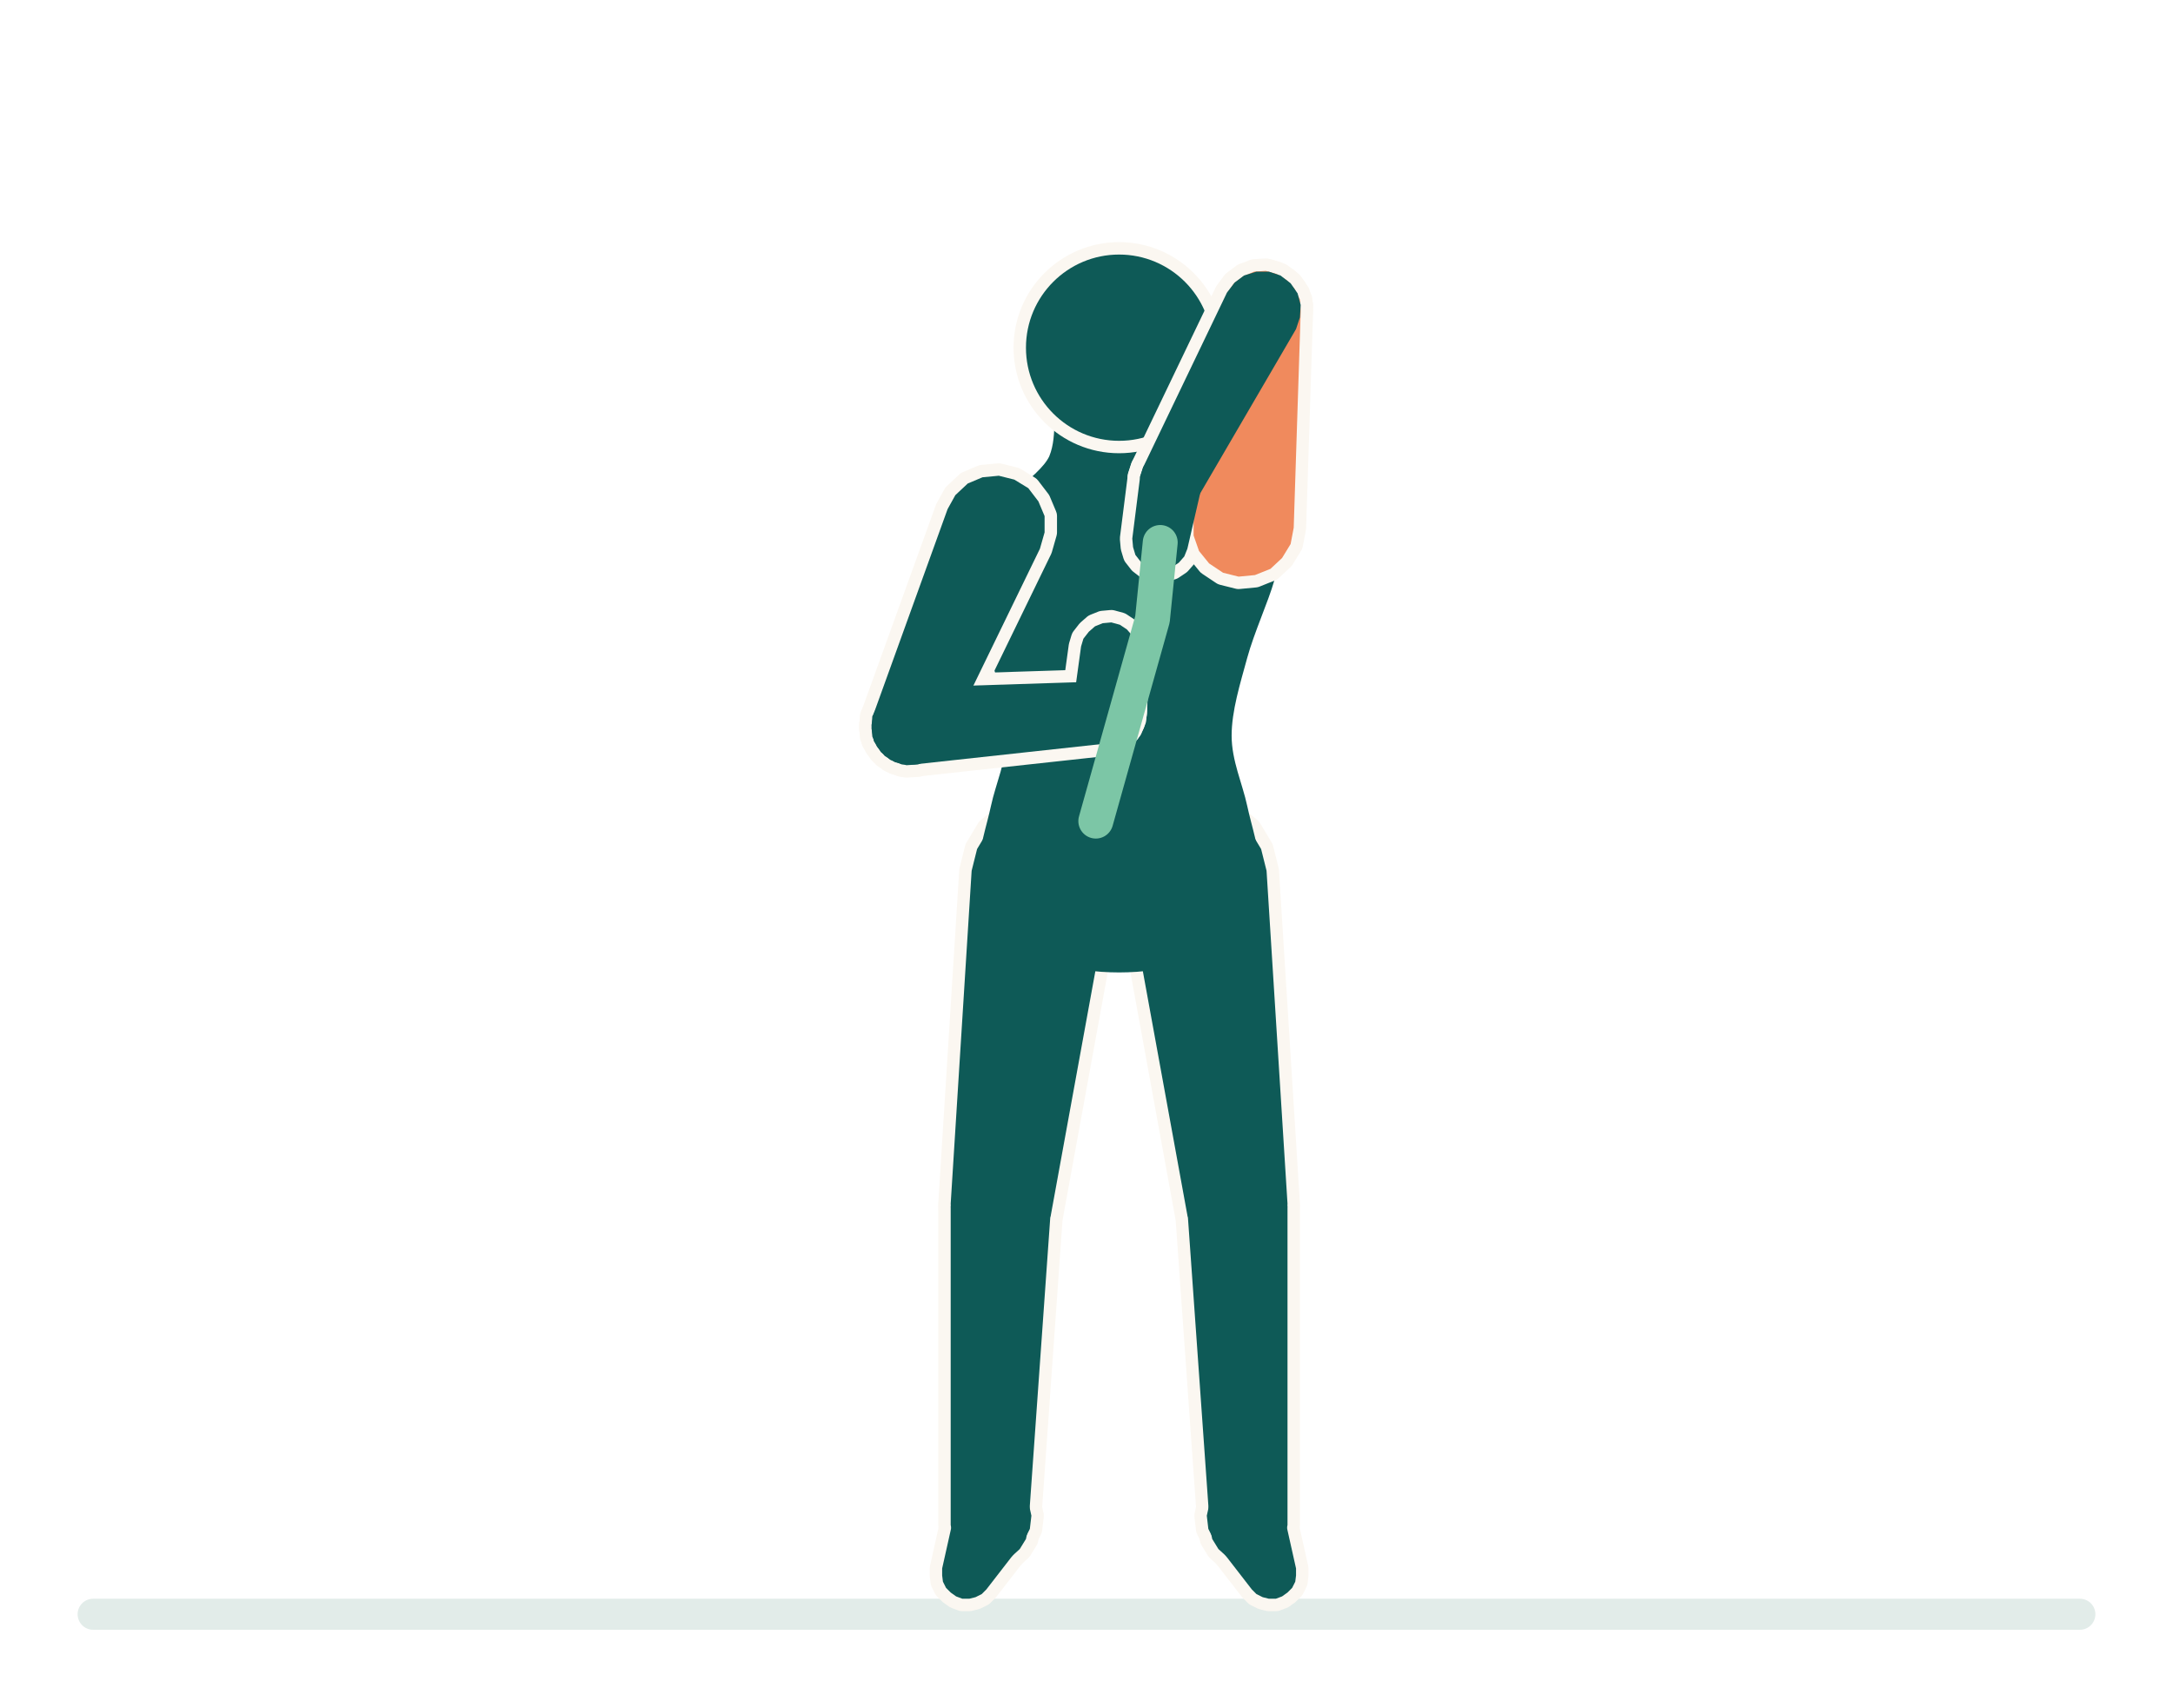
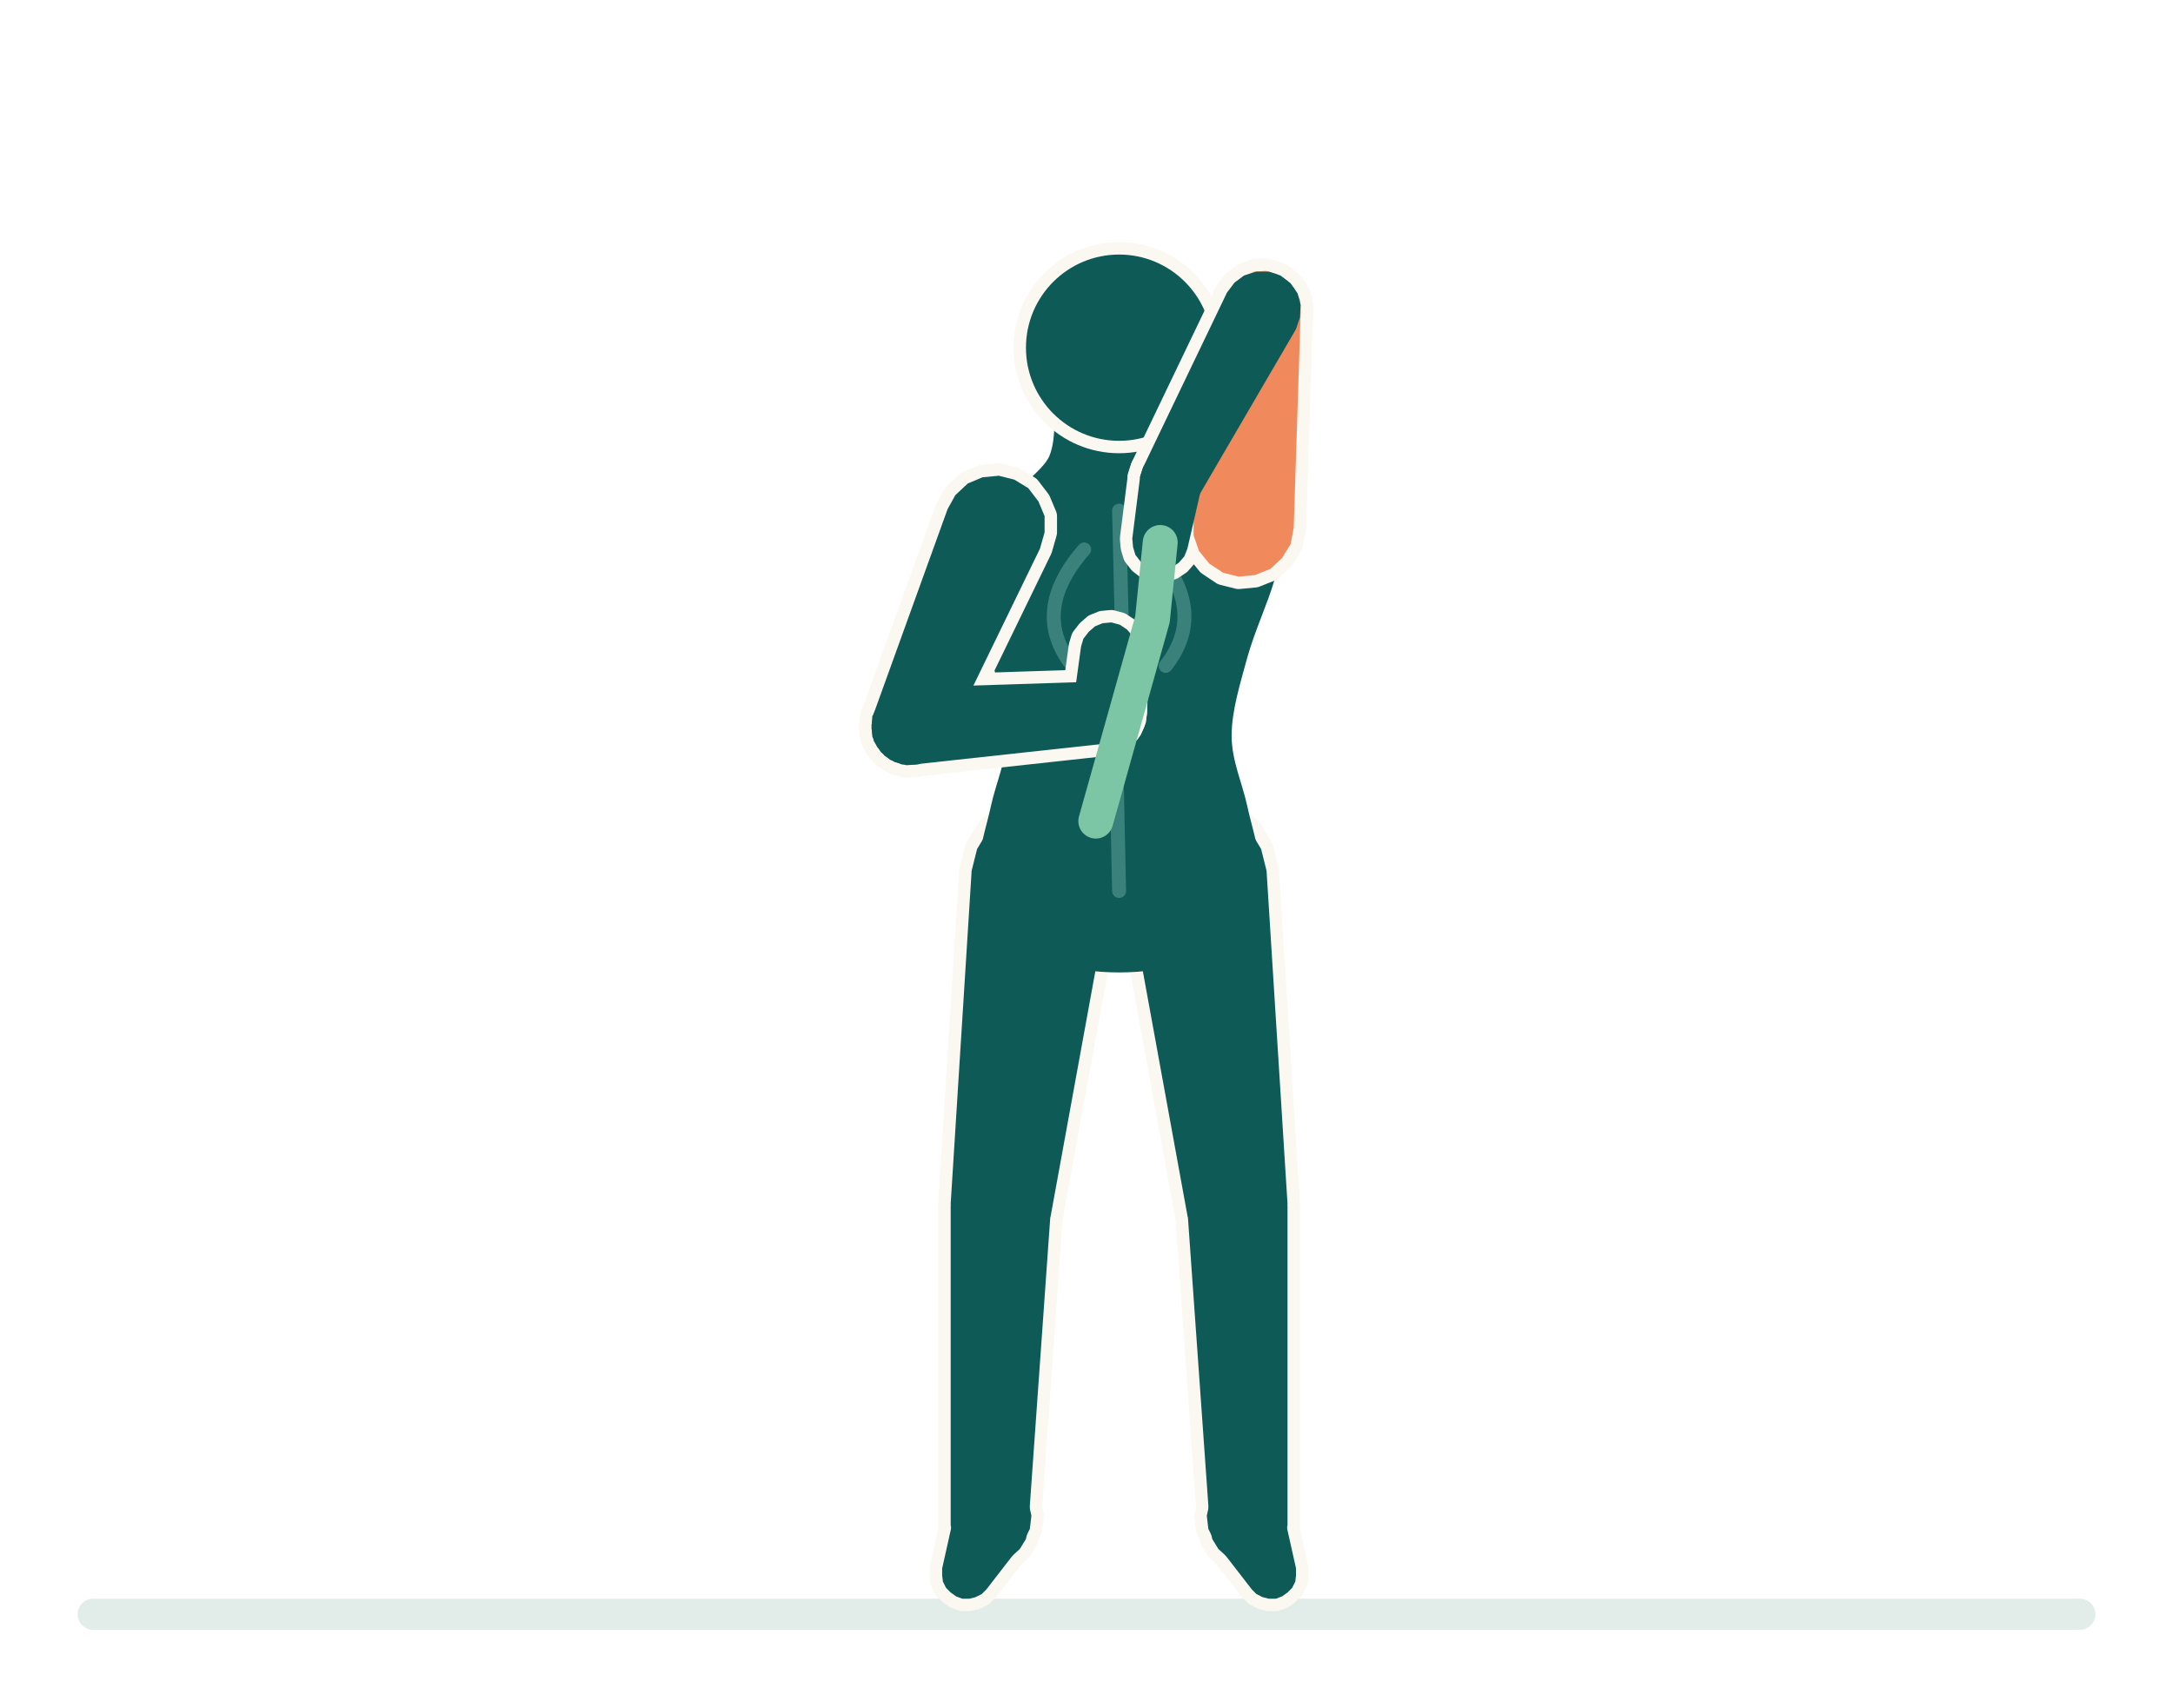
<svg xmlns="http://www.w3.org/2000/svg" viewBox="-144.2 -112.8 280 220" width="280" height="220">
  <defs>
    <clipPath id="ej-078-torso">
      <path d="M9 -50C13.3 -49.7 14.9 -49.4 17 -48.5C19.1 -47.6 21 -46.2 21.5 -44.5C22 -42.7 20.8 -40.7 20 -38C19.2 -35.2 17.4 -31.3 16.5 -28C15.6 -24.7 14.5 -21.2 14.5 -18C14.5 -14.8 15.9 -11.8 16.5 -9C17.1 -6.2 18.1 -3.5 18 -1C17.9 1.5 17.5 4 16 6C14.5 8 11.7 9.9 9 11C6.3 12.1 3 12.5 0 12.5C-3 12.5 -6.3 12.1 -9 11C-11.7 9.9 -14.5 8 -16 6C-17.5 4 -17.9 1.5 -18 -1C-18.1 -3.5 -17.1 -6.2 -16.5 -9C-15.9 -11.8 -14.5 -14.8 -14.5 -18C-14.5 -21.2 -15.6 -24.7 -16.5 -28C-17.4 -31.3 -19.2 -35.2 -20 -38C-20.8 -40.7 -22 -42.7 -21.5 -44.5C-21 -46.2 -19.1 -47.6 -17 -48.5C-14.9 -49.4 -13.3 -49.7 -9 -50C-4.7 -50.2 4.7 -50.2 9 -50Z" />
    </clipPath>
    <clipPath id="ej-078-cuello">
      <path d="M0 -38C-5 -38 -13.5 -42.8 -15 -45.5C-16.5 -48.2 -10.3 -51.2 -9 -54C-7.8 -56.9 -8.9 -60.3 -7.4 -62.6C-5.9 -64.9 -2.5 -68 0 -68C2.5 -68 5.9 -64.9 7.4 -62.6C8.9 -60.3 7.8 -56.9 9 -54C10.3 -51.2 16.5 -48.2 15 -45.5C13.5 -42.8 5 -38 0 -38Z" />
    </clipPath>
  </defs>
  <line x1="-132.2" y1="95.2" x2="123.8" y2="95.2" stroke="#E2ECE9" stroke-width="4" stroke-linecap="round" />
  <g>
    <path d="M-8.8 43.8L-9.5 45.7L-10.6 47.3L-12.2 48.4L-14.1 49.1L-16 49.1L-17.9 48.6L-19.6 47.5L-20.8 46L-21.6 44.2L-21.7 42.3L-19 -0.6L-18.3 -3.4L-16.8 -5.9L-14.5 -7.8L-11.8 -8.8L-8.9 -8.9L-6.1 -8.1L-3.7 -6.4L-2 -4.1L-1.1 -1.3L-1.1 1.6Z" fill="#FBF7F1" stroke="#FBF7F1" stroke-width="3.2" stroke-linejoin="round" />
    <path d="M-11.7 84L-12 85.5L-12.8 86.8L-13.9 87.8L-15.3 88.5L-16.8 88.7L-18.3 88.4L-19.7 87.6L-20.8 86.5L-21.4 85.2L-21.7 83.7L-21.7 42.7L-21.4 40.6L-20.4 38.8L-19 37.3L-17.1 36.4L-15 36.2L-13 36.6L-11.2 37.6L-9.8 39.2L-8.9 41.1L-8.8 43.1Z" fill="#FBF7F1" stroke="#FBF7F1" stroke-width="3.2" stroke-linejoin="round" />
    <path d="M-17.1 92L-17.7 92.6L-18.5 93L-19.3 93.2L-20.2 93.2L-21 92.9L-21.7 92.4L-22.3 91.8L-22.7 91L-22.8 90.2L-22.8 89.3L-21.1 81.7L-20.5 80.1L-19.2 78.7L-17.6 77.9L-15.9 77.8L-14.1 78.2L-12.7 79.2L-11.7 80.7L-11.3 82.5L-11.5 84.2L-12.3 85.8Z" fill="#FBF7F1" stroke="#FBF7F1" stroke-width="3.2" stroke-linejoin="round" />
    <path d="M-8.8 43.8L-9.5 45.7L-10.6 47.3L-12.2 48.4L-14.1 49.1L-16 49.1L-17.9 48.6L-19.6 47.5L-20.8 46L-21.6 44.2L-21.7 42.3L-19 -0.6L-18.3 -3.4L-16.8 -5.9L-14.5 -7.8L-11.8 -8.8L-8.9 -8.9L-6.1 -8.1L-3.7 -6.4L-2 -4.1L-1.1 -1.3L-1.1 1.6Z" fill="#0E5A57" />
    <path d="M-11.7 84L-12 85.5L-12.8 86.8L-13.9 87.8L-15.3 88.5L-16.8 88.7L-18.3 88.4L-19.7 87.6L-20.8 86.5L-21.4 85.2L-21.7 83.7L-21.7 42.7L-21.4 40.6L-20.4 38.8L-19 37.3L-17.1 36.4L-15 36.2L-13 36.6L-11.2 37.6L-9.8 39.2L-8.9 41.1L-8.8 43.1Z" fill="#0E5A57" />
    <path d="M-17.1 92L-17.7 92.6L-18.5 93L-19.3 93.2L-20.2 93.2L-21 92.9L-21.7 92.4L-22.3 91.8L-22.7 91L-22.8 90.2L-22.8 89.3L-21.1 81.7L-20.5 80.1L-19.2 78.7L-17.6 77.9L-15.9 77.8L-14.1 78.2L-12.7 79.2L-11.7 80.7L-11.3 82.5L-11.5 84.2L-12.3 85.8Z" fill="#0E5A57" />
  </g>
  <g>
    <path d="M21.7 42.3L21.6 44.2L20.8 46L19.6 47.5L17.9 48.6L16 49.1L14.1 49.1L12.2 48.4L10.6 47.3L9.5 45.7L8.8 43.8L1.1 1.6L1.1 -1.3L2 -4.1L3.7 -6.4L6.1 -8.1L8.9 -8.9L11.8 -8.8L14.5 -7.8L16.8 -5.9L18.3 -3.4L19 -0.6Z" fill="#FBF7F1" stroke="#FBF7F1" stroke-width="3.2" stroke-linejoin="round" />
    <path d="M21.7 83.7L21.4 85.2L20.8 86.5L19.7 87.6L18.3 88.4L16.8 88.7L15.3 88.5L13.9 87.8L12.8 86.8L12 85.5L11.7 84L8.8 43.1L8.9 41.1L9.8 39.2L11.2 37.6L13 36.6L15 36.2L17.1 36.4L19 37.3L20.4 38.8L21.4 40.6L21.7 42.7Z" fill="#FBF7F1" stroke="#FBF7F1" stroke-width="3.2" stroke-linejoin="round" />
    <path d="M22.8 89.3L22.8 90.2L22.7 91L22.3 91.8L21.7 92.4L21 92.9L20.2 93.2L19.3 93.2L18.5 93L17.7 92.6L17.1 92L12.3 85.8L11.5 84.2L11.3 82.5L11.7 80.7L12.7 79.2L14.1 78.2L15.9 77.8L17.6 77.9L19.2 78.7L20.5 80.1L21.1 81.7Z" fill="#FBF7F1" stroke="#FBF7F1" stroke-width="3.2" stroke-linejoin="round" />
    <path d="M21.7 42.3L21.6 44.2L20.8 46L19.6 47.5L17.9 48.6L16 49.1L14.1 49.1L12.2 48.4L10.6 47.3L9.5 45.7L8.8 43.8L1.1 1.6L1.1 -1.3L2 -4.1L3.7 -6.4L6.1 -8.1L8.9 -8.9L11.8 -8.8L14.5 -7.8L16.8 -5.9L18.3 -3.4L19 -0.6Z" fill="#0E5A57" />
    <path d="M21.7 83.7L21.4 85.2L20.8 86.5L19.7 87.6L18.3 88.4L16.8 88.7L15.3 88.5L13.9 87.8L12.8 86.8L12 85.5L11.7 84L8.8 43.1L8.9 41.1L9.8 39.2L11.2 37.6L13 36.6L15 36.2L17.1 36.4L19 37.3L20.4 38.8L21.4 40.6L21.7 42.7Z" fill="#0E5A57" />
    <path d="M22.8 89.3L22.8 90.2L22.7 91L22.3 91.8L21.7 92.4L21 92.9L20.2 93.2L19.3 93.2L18.5 93L17.7 92.6L17.1 92L12.3 85.8L11.5 84.2L11.3 82.5L11.7 80.7L12.7 79.2L14.1 78.2L15.9 77.8L17.6 77.9L19.2 78.7L20.5 80.1L21.1 81.7Z" fill="#0E5A57" />
  </g>
  <path d="M9 -50C13.3 -49.7 14.9 -49.4 17 -48.5C19.1 -47.6 21 -46.2 21.5 -44.5C22 -42.7 20.8 -40.7 20 -38C19.2 -35.2 17.4 -31.3 16.5 -28C15.6 -24.7 14.5 -21.2 14.5 -18C14.5 -14.8 15.9 -11.8 16.5 -9C17.1 -6.2 18.1 -3.5 18 -1C17.9 1.5 17.5 4 16 6C14.5 8 11.7 9.9 9 11C6.3 12.1 3 12.5 0 12.5C-3 12.5 -6.3 12.1 -9 11C-11.7 9.9 -14.5 8 -16 6C-17.5 4 -17.9 1.5 -18 -1C-18.1 -3.5 -17.1 -6.2 -16.5 -9C-15.9 -11.8 -14.5 -14.8 -14.5 -18C-14.5 -21.2 -15.6 -24.7 -16.5 -28C-17.4 -31.3 -19.2 -35.2 -20 -38C-20.8 -40.7 -22 -42.7 -21.5 -44.5C-21 -46.2 -19.1 -47.6 -17 -48.5C-14.9 -49.4 -13.3 -49.7 -9 -50C-4.7 -50.2 4.7 -50.2 9 -50Z" fill="#0E5A57" />
  <path d="M0 -38C-5 -38 -13.5 -42.8 -15 -45.5C-16.5 -48.2 -10.3 -51.2 -9 -54C-7.8 -56.9 -8.9 -60.3 -7.4 -62.6C-5.9 -64.9 -2.5 -68 0 -68C2.5 -68 5.9 -64.9 7.4 -62.6C8.9 -60.3 7.8 -56.9 9 -54C10.3 -51.2 16.5 -48.2 15 -45.5C13.5 -42.8 5 -38 0 -38Z" fill="#0E5A57" />
+   <g opacity=".9">
+     <path d="M0 -47L0.4 -30L-0.3 -12L0 2" fill="none" stroke="#3F8580" stroke-width="1.8" stroke-linecap="round" stroke-linejoin="round" />
+     <path d="M-4.5 -42Q-11.5 -34 -6 -27" fill="none" stroke="#3F8580" stroke-width="1.8" stroke-linecap="round" />
+     <path d="M4.5 -42Q11.5 -34 6 -27" fill="none" stroke="#3F8580" stroke-width="1.8" stroke-linecap="round" />
+   </g>
  <circle cx="0" cy="-68" r="12" fill="#0E5A57" stroke="#FBF7F1" stroke-width="3.2" paint-order="stroke" />
  <g>
    <path d="M-22.4 -17L-23.3 -15.8L-24.5 -14.9L-25.9 -14.3L-27.4 -14.2L-28.9 -14.6L-30.2 -15.4L-31.2 -16.6L-31.8 -17.9L-31.9 -19.4L-31.6 -20.9L-22.1 -47.2L-21.1 -49L-19.5 -50.5L-17.6 -51.3L-15.5 -51.5L-13.5 -51L-11.7 -49.9L-10.4 -48.2L-9.6 -46.3L-9.6 -44.2L-10.2 -42.1Z" fill="#FBF7F1" stroke="#FBF7F1" stroke-width="3.2" stroke-linejoin="round" />
    <path d="M-2.1 -25L-0.9 -24.8L0.2 -24.3L1.1 -23.5L1.7 -22.5L2 -21.3L1.9 -20.1L1.4 -18.9L0.6 -18L-0.4 -17.3L-1.6 -17L-26.4 -14.3L-28 -14.3L-29.5 -14.9L-30.7 -15.9L-31.6 -17.3L-31.9 -18.9L-31.8 -20.5L-31.1 -21.9L-30.1 -23.1L-28.7 -23.9L-27.1 -24.2Z" fill="#FBF7F1" stroke="#FBF7F1" stroke-width="3.2" stroke-linejoin="round" />
    <path d="M-4.9 -29.5L-4.6 -30.5L-3.9 -31.4L-3.1 -32.1L-2.1 -32.5L-1 -32.6L0.1 -32.3L1 -31.7L1.7 -30.9L2.2 -29.9L2.3 -28.8L2 -20.9L1.7 -19.6L1.1 -18.5L0.1 -17.6L-1.1 -17.1L-2.3 -17L-3.6 -17.3L-4.7 -18L-5.5 -19L-5.9 -20.3L-6 -21.5Z" fill="#FBF7F1" stroke="#FBF7F1" stroke-width="3.2" stroke-linejoin="round" />
    <path d="M-22.4 -17L-23.3 -15.8L-24.5 -14.9L-25.9 -14.3L-27.4 -14.2L-28.9 -14.6L-30.2 -15.4L-31.2 -16.6L-31.8 -17.9L-31.9 -19.4L-31.6 -20.9L-22.1 -47.2L-21.1 -49L-19.5 -50.5L-17.6 -51.3L-15.5 -51.5L-13.5 -51L-11.7 -49.9L-10.4 -48.2L-9.6 -46.3L-9.6 -44.2L-10.2 -42.1Z" fill="#0E5A57" />
    <path d="M-2.1 -25L-0.9 -24.8L0.2 -24.3L1.1 -23.5L1.7 -22.5L2 -21.3L1.9 -20.1L1.4 -18.9L0.6 -18L-0.4 -17.3L-1.6 -17L-26.4 -14.3L-28 -14.3L-29.5 -14.9L-30.7 -15.9L-31.6 -17.3L-31.9 -18.9L-31.8 -20.5L-31.1 -21.9L-30.1 -23.1L-28.7 -23.9L-27.1 -24.2Z" fill="#0E5A57" />
    <path d="M-4.9 -29.5L-4.6 -30.5L-3.9 -31.4L-3.1 -32.1L-2.1 -32.5L-1 -32.6L0.1 -32.3L1 -31.7L1.7 -30.9L2.2 -29.9L2.3 -28.8L2 -20.9L1.7 -19.6L1.1 -18.5L0.1 -17.6L-1.1 -17.1L-2.3 -17L-3.6 -17.3L-4.7 -18L-5.5 -19L-5.9 -20.3L-6 -21.5Z" fill="#0E5A57" />
  </g>
  <g>
    <path d="M13.5 -73.6L13.9 -75L14.8 -76.3L16 -77.2L17.4 -77.8L18.9 -77.9L20.3 -77.5L21.6 -76.7L22.6 -75.6L23.3 -74.2L23.4 -72.7L22.5 -44.8L22.1 -42.7L21 -40.9L19.5 -39.5L17.5 -38.7L15.4 -38.5L13.4 -39L11.6 -40.2L10.3 -41.8L9.6 -43.8L9.6 -45.9Z" fill="#FBF7F1" stroke="#FBF7F1" stroke-width="3.2" stroke-linejoin="round" />
    <path d="M10.2 -48.8L9.4 -47.9L8.4 -47.2L7.2 -46.9L6 -46.9L4.8 -47.3L3.8 -48L3.1 -49L2.8 -50.2L2.7 -51.4L3.1 -52.6L13.9 -75.1L14.9 -76.4L16.1 -77.3L17.7 -77.8L19.3 -77.8L20.8 -77.3L22.1 -76.3L23 -75L23.4 -73.5L23.3 -71.9L22.8 -70.4Z" fill="#FBF7F1" stroke="#FBF7F1" stroke-width="3.2" stroke-linejoin="round" />
    <path d="M8.8 -42.1L8.4 -41.1L7.7 -40.3L6.8 -39.7L5.8 -39.4L4.7 -39.4L3.7 -39.7L2.8 -40.4L2.1 -41.3L1.8 -42.3L1.7 -43.4L2.7 -51.3L3.1 -52.6L3.8 -53.6L4.9 -54.4L6.1 -54.8L7.4 -54.8L8.6 -54.3L9.6 -53.5L10.3 -52.5L10.7 -51.2L10.6 -49.9Z" fill="#FBF7F1" stroke="#FBF7F1" stroke-width="3.2" stroke-linejoin="round" />
    <path d="M13.5 -73.6L13.9 -75L14.8 -76.3L16 -77.2L17.4 -77.8L18.9 -77.9L20.3 -77.5L21.6 -76.7L22.6 -75.6L23.3 -74.2L23.4 -72.7L22.5 -44.8L22.1 -42.7L21 -40.9L19.5 -39.5L17.5 -38.7L15.4 -38.5L13.4 -39L11.6 -40.2L10.3 -41.8L9.6 -43.8L9.6 -45.9Z" fill="#F08A5D" />
    <path d="M10.2 -48.8L9.4 -47.9L8.4 -47.2L7.2 -46.9L6 -46.9L4.8 -47.3L3.8 -48L3.1 -49L2.8 -50.2L2.7 -51.4L3.1 -52.6L13.9 -75.1L14.9 -76.4L16.1 -77.3L17.7 -77.8L19.3 -77.8L20.8 -77.3L22.1 -76.3L23 -75L23.4 -73.5L23.3 -71.9L22.8 -70.4Z" fill="#0E5A57" />
    <path d="M8.8 -42.1L8.4 -41.1L7.7 -40.3L6.8 -39.7L5.8 -39.4L4.7 -39.4L3.7 -39.7L2.8 -40.4L2.1 -41.3L1.8 -42.3L1.7 -43.4L2.7 -51.3L3.1 -52.6L3.8 -53.6L4.9 -54.4L6.1 -54.8L7.4 -54.8L8.6 -54.3L9.6 -53.5L10.3 -52.5L10.7 -51.2L10.6 -49.9Z" fill="#0E5A57" />
  </g>
  <path d="M5.3 -42.9L4.3 -33L-3 -7" fill="none" stroke="#7CC6A6" stroke-width="4.5" stroke-linecap="round" stroke-linejoin="round" />
</svg>
